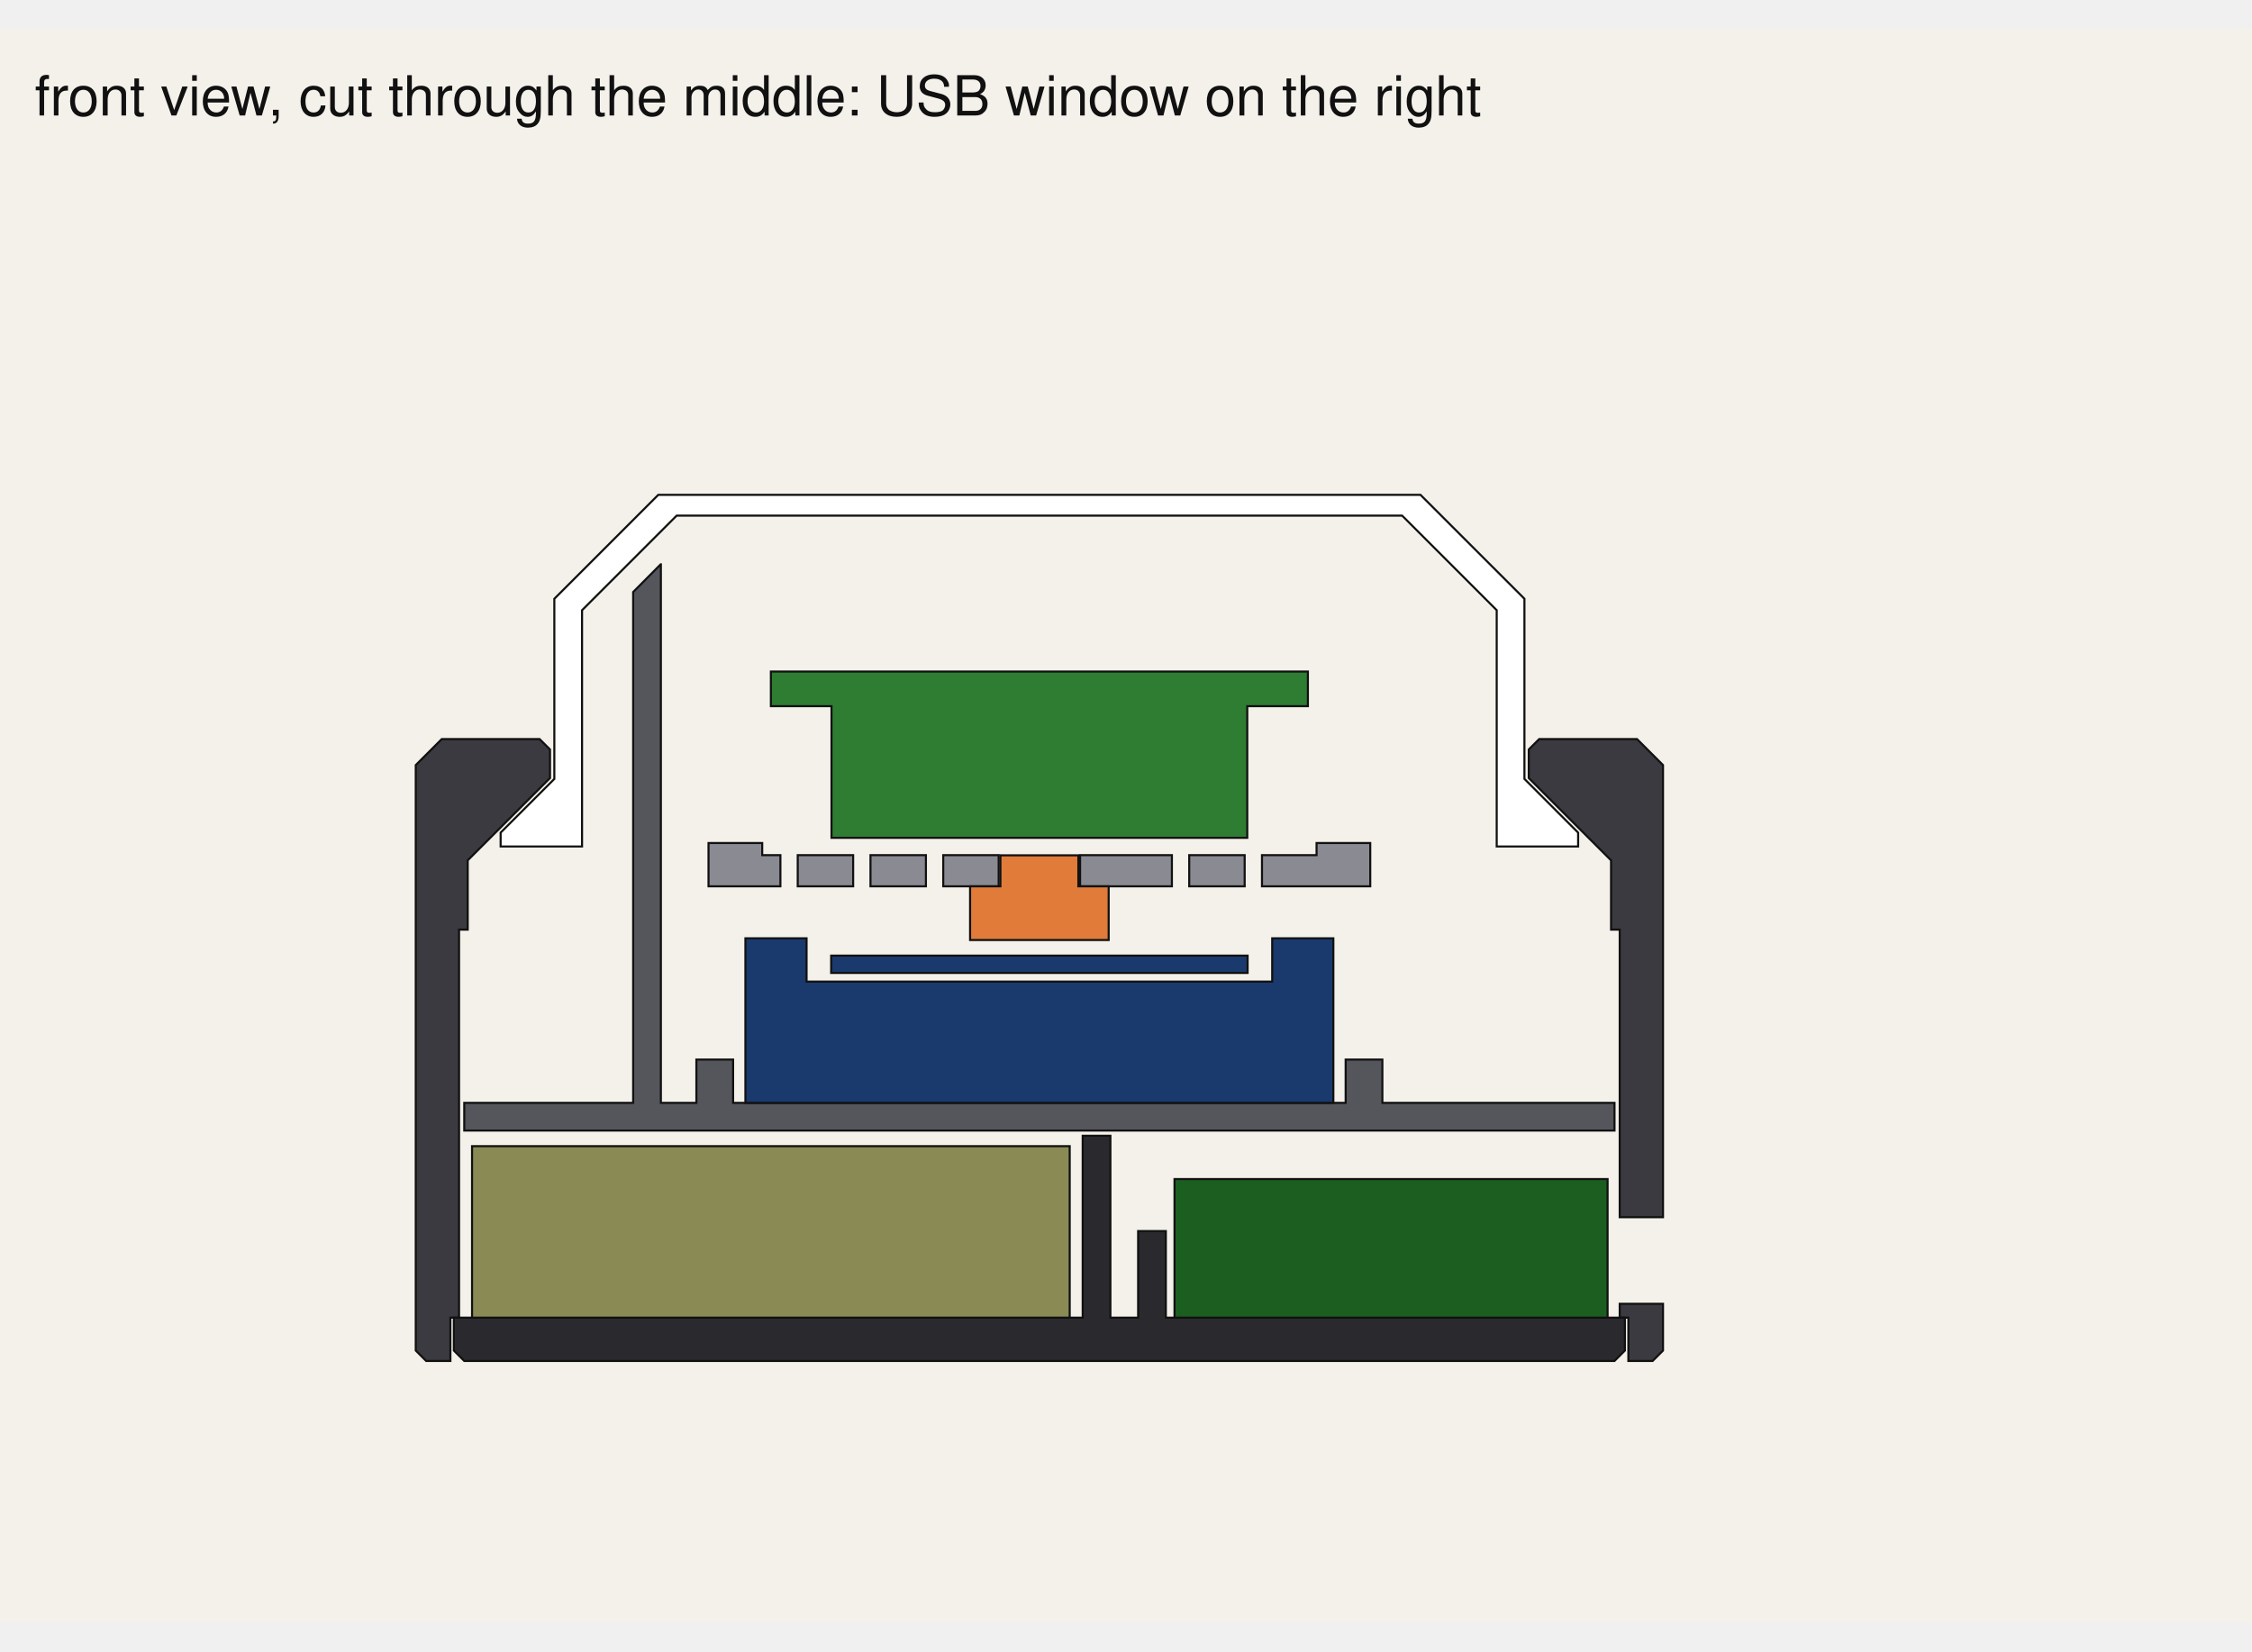
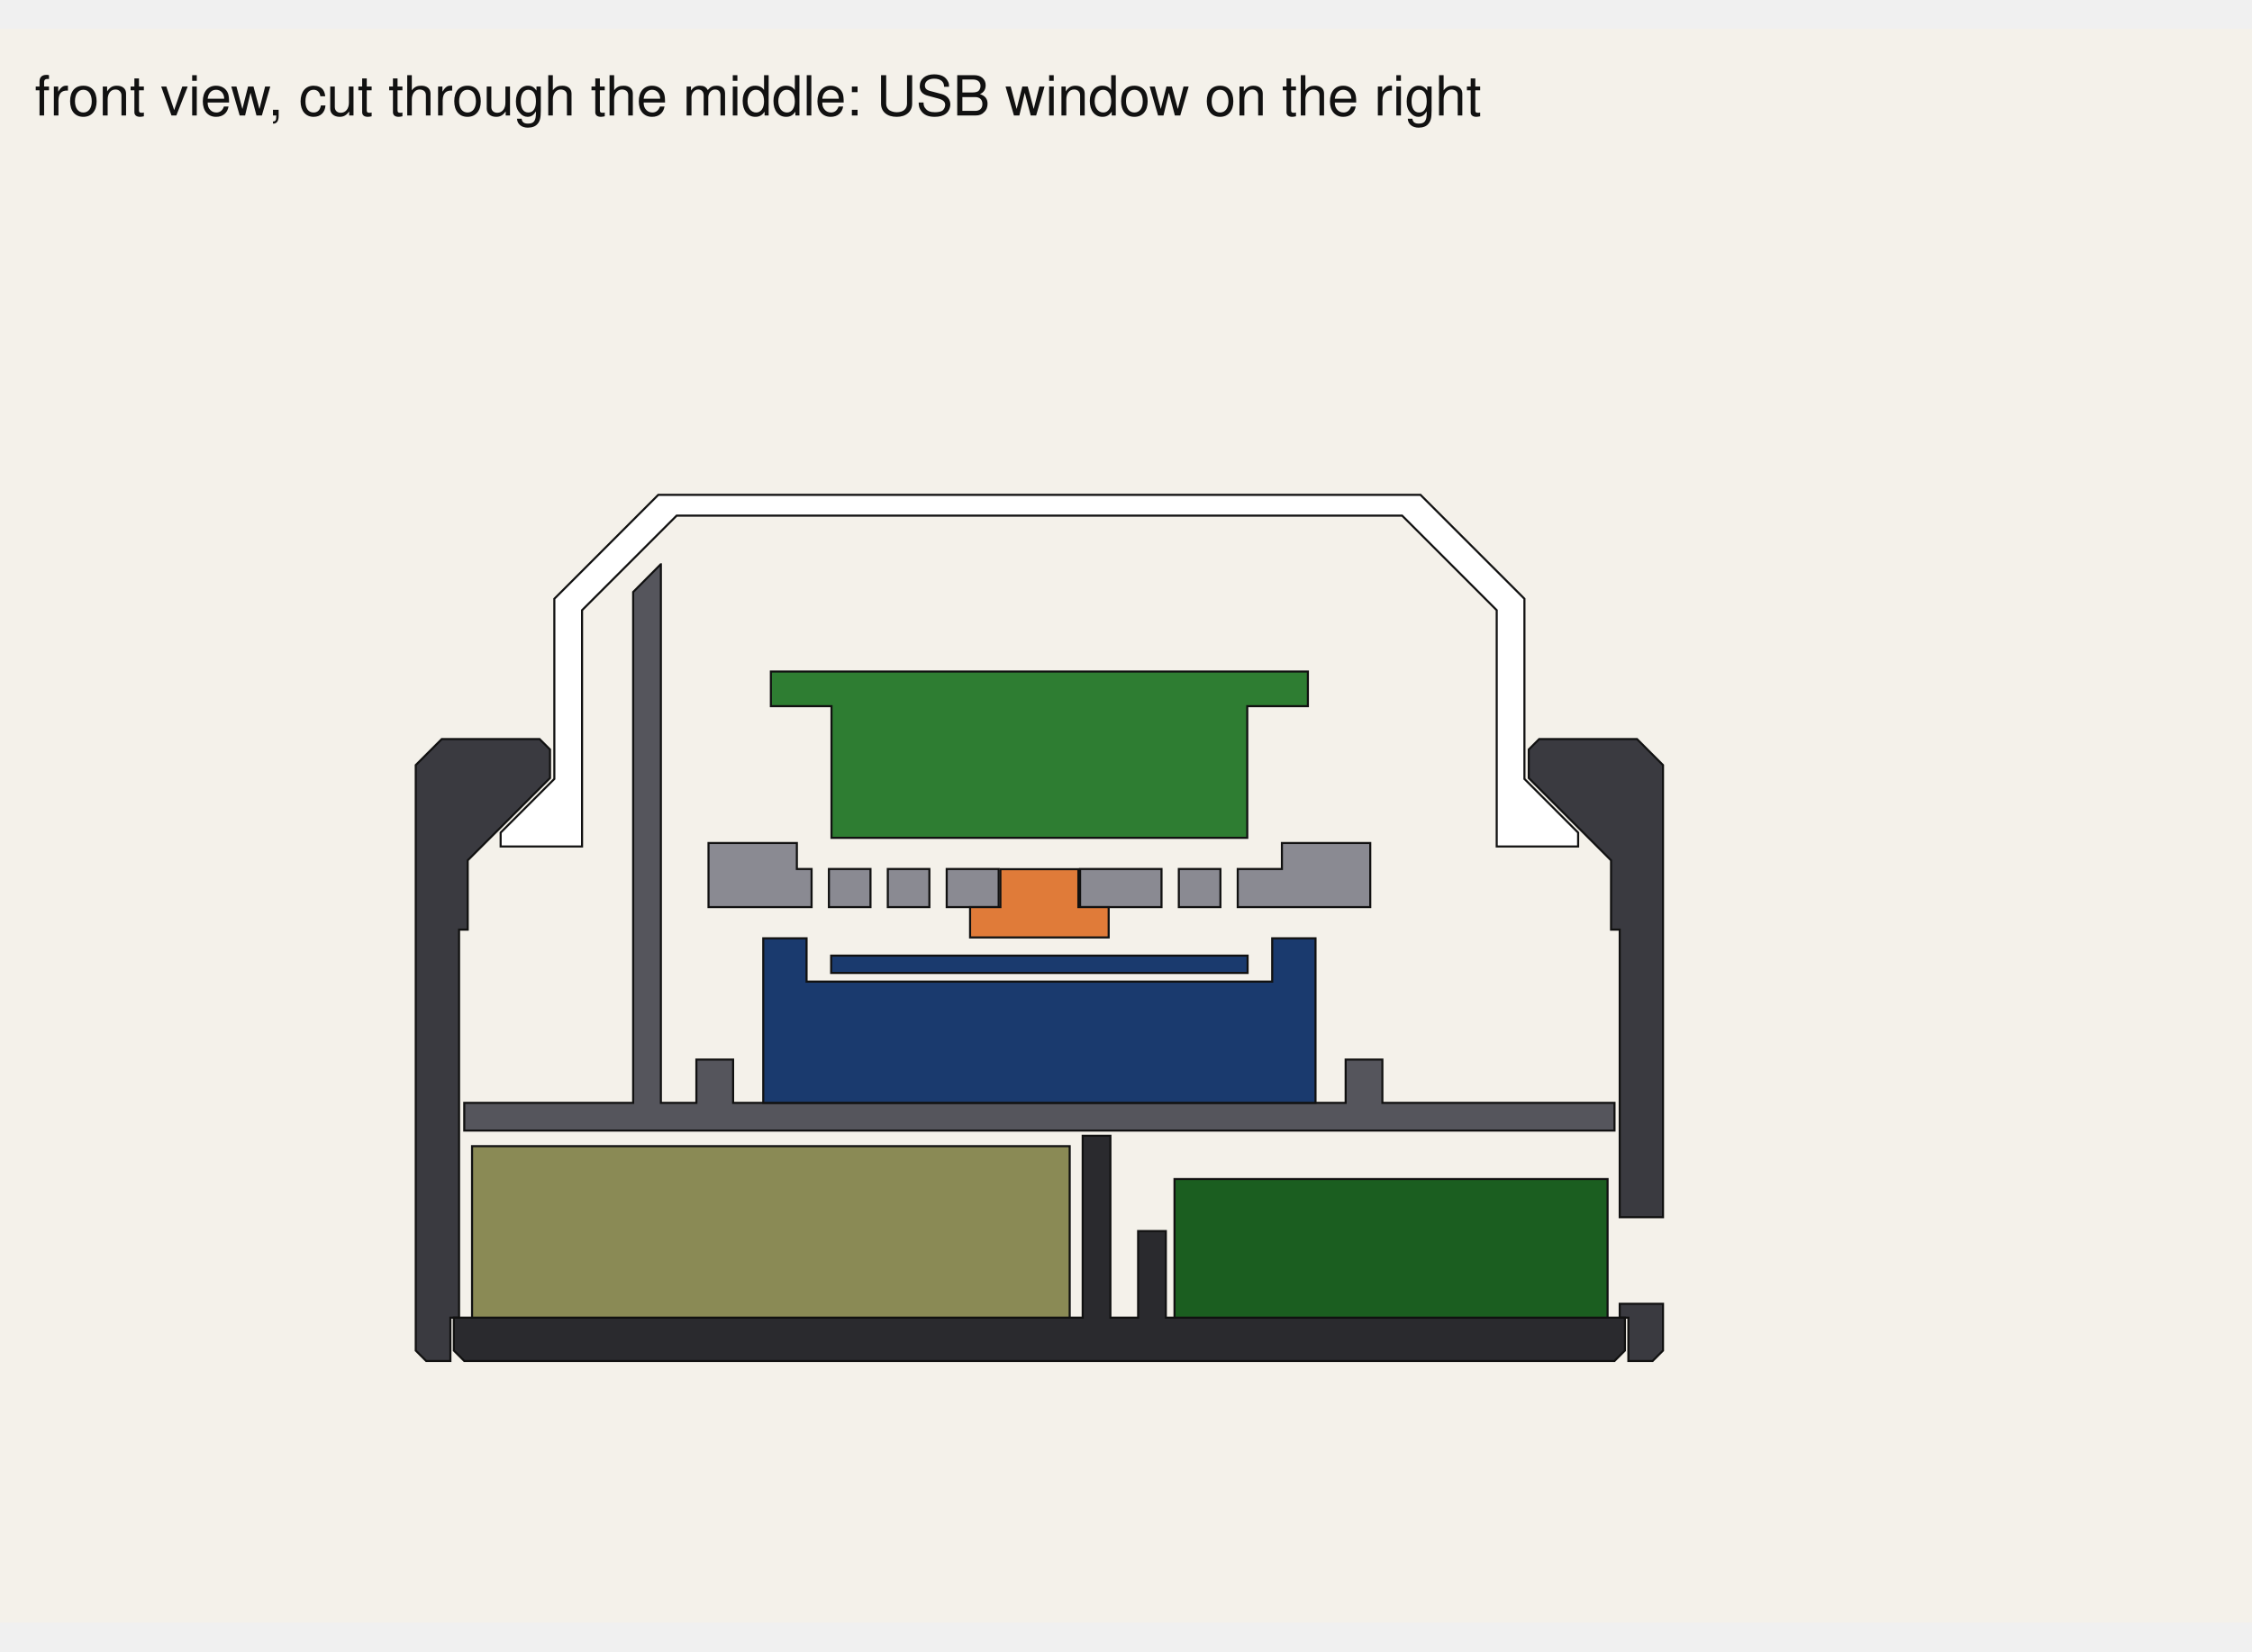
<svg xmlns="http://www.w3.org/2000/svg" viewBox="-60 -62 130 92" width="1320" height="968">
  <rect x="-60" y="-62" width="130" height="92" fill="#f4f1ea" />
  <path d="M-28.25,-20.40 L-28.25,-18.75 L-33.00,-14.00 L-33.00,-10.00 L-33.01,-10.00 L-33.50,-10.00 L-33.50,-5.00 L-33.50,-4.50 L-33.50,1.00 L-33.50,6.70 L-33.50,12.40 L-33.75,12.40 L-34.00,12.40 L-34.00,13.65 L-34.00,14.90 L-34.70,14.90 L-35.40,14.90 L-35.70,14.60 L-36.00,14.30 L-36.00,-2.60 L-36.00,-19.50 L-35.25,-20.25 L-34.50,-21.00 L-34.33,-21.00 L-33.68,-21.00 L-33.18,-21.00 L-29.03,-21.00 L-28.98,-21.00 L-28.85,-21.00 Z M36.00,12.09 L36.00,14.30 L35.70,14.60 L35.40,14.90 L34.70,14.90 L34.00,14.90 L34.00,13.65 L34.00,12.40 L33.75,12.40 L33.50,12.40 L33.50,11.74 L33.50,11.60 L35.20,11.60 L36.00,11.60 Z M35.25,-20.25 L36.00,-19.50 L36.00,-2.60 L36.00,4.16 L36.00,6.60 L34.30,6.60 L33.50,6.60 L33.50,6.08 L33.50,1.00 L33.50,0.49 L33.50,-4.50 L33.50,-10.00 L33.47,-10.00 L33.01,-10.00 L33.00,-10.00 L33.00,-14.00 L28.25,-18.75 L28.25,-20.40 L28.85,-21.00 L28.98,-21.00 L29.03,-21.00 L33.18,-21.00 L33.87,-21.00 L34.50,-21.00 Z" fill="#3a3a40" fill-rule="evenodd" stroke="#111" stroke-width="0.12" />
  <path d="M-21.85,0.00 L-20.75,0.00 L-20.70,0.00 L-20.69,0.00 L-20.58,0.00 L-19.80,0.00 L-19.80,-2.50 L-17.68,-2.50 L-17.68,0.00 L-11.30,0.00 L-2.18,0.00 L0.00,0.00 L2.18,0.00 L11.30,0.00 L17.68,0.00 L17.68,-2.50 L19.80,-2.50 L19.80,0.00 L20.75,0.00 L21.45,0.00 L21.47,0.00 L21.48,0.00 L21.50,0.00 L21.52,0.00 L21.53,0.00 L21.55,0.00 L21.56,0.00 L21.58,0.00 L21.59,0.00 L21.84,0.00 L21.85,0.00 L23.45,0.00 L25.95,0.00 L33.20,0.00 L33.20,1.60 L25.95,1.60 L23.46,1.60 L21.08,1.60 L18.81,1.60 L16.64,1.60 L14.58,1.60 L12.60,1.60 L10.71,1.60 L8.90,1.60 L7.17,1.60 L5.51,1.60 L3.91,1.60 L2.38,1.60 L0.90,1.60 L-0.52,1.60 L-1.89,1.60 L-3.21,1.60 L-4.49,1.60 L-5.72,1.60 L-6.91,1.60 L-8.06,1.60 L-9.18,1.60 L-10.26,1.60 L-11.31,1.60 L-12.33,1.60 L-31.15,1.60 L-32.75,1.60 L-33.20,1.60 L-33.20,0.80 L-33.20,0.00 L-32.75,0.00 L-32.26,0.00 L-24.04,0.00 L-24.04,0.00 L-23.98,0.00 L-23.87,0.00 L-23.69,0.00 L-23.45,0.00 L-23.45,-29.49 L-21.86,-31.09 L-21.85,-31.09 Z" fill="#55555c" fill-rule="evenodd" stroke="#111" stroke-width="0.12" />
  <path d="M4.10,6.97 L4.10,12.40 L4.83,12.40 L5.70,12.40 L5.70,11.01 L5.70,7.40 L6.90,7.40 L7.30,7.40 L7.30,11.15 L7.30,12.40 L7.45,12.40 L12.33,12.40 L17.64,12.40 L18.08,12.40 L18.55,12.40 L31.73,12.40 L32.53,12.40 L32.54,12.40 L32.69,12.40 L33.26,12.40 L33.80,12.40 L33.80,13.35 L33.80,14.30 L33.50,14.60 L33.20,14.90 L33.08,14.90 L32.75,14.90 L32.26,14.90 L0.00,14.90 L-32.75,14.90 L-33.20,14.90 L-33.50,14.60 L-33.80,14.30 L-33.80,13.35 L-33.80,12.40 L-33.66,12.40 L-33.26,12.40 L-32.69,12.40 L-28.36,12.40 L-18.79,12.40 L-12.88,12.40 L-12.15,12.40 L2.50,12.40 L2.50,6.81 L2.50,1.90 L3.33,1.90 L4.10,1.90 Z" fill="#2a2a2e" fill-rule="evenodd" stroke="#111" stroke-width="0.12" />
  <path d="M28.00,-29.10 L28.00,-18.70 L31.10,-15.60 L31.10,-14.80 L26.40,-14.80 L26.40,-28.44 L20.94,-33.90 L0.00,-33.90 L-20.94,-33.90 L-26.40,-28.44 L-26.40,-14.80 L-31.10,-14.80 L-31.10,-15.60 L-28.00,-18.70 L-28.00,-29.10 L-22.00,-35.10 L0.00,-35.10 L22.00,-35.10 Z" fill="#ffffff" fill-rule="evenodd" stroke="#111" stroke-width="0.12" />
-   <path d="M-16.00,-14.30 L-15.98,-14.30 L-15.96,-14.30 L-15.94,-14.30 L-15.88,-14.30 L-15.85,-14.30 L-15.77,-14.30 L-15.71,-14.30 L-15.62,-14.30 L-15.52,-14.30 L-15.43,-14.30 L-15.33,-14.30 L-15.20,-14.30 L-15.08,-14.30 L-15.01,-14.30 L-14.99,-14.30 L-14.95,-14.30 L-14.95,-12.50 L-15.00,-12.50 L-15.02,-12.50 L-15.04,-12.50 L-15.04,-12.50 L-15.07,-12.50 L-15.09,-12.50 L-15.23,-12.50 L-15.24,-12.50 L-15.38,-12.50 L-15.40,-12.50 L-15.52,-12.50 L-15.54,-12.50 L-15.65,-12.50 L-15.67,-12.50 L-15.77,-12.50 L-15.79,-12.50 L-15.88,-12.50 L-15.91,-12.50 L-16.00,-12.50 L-16.00,-12.50 L-16.00,-12.50 L-16.07,-12.50 L-16.14,-12.50 L-16.40,-12.50 L-16.62,-12.50 L-16.84,-12.50 L-17.07,-12.50 L-17.27,-12.50 L-17.47,-12.50 L-17.65,-12.50 L-17.83,-12.50 L-17.98,-12.50 L-18.14,-12.50 L-18.28,-12.50 L-18.41,-12.50 L-18.53,-12.50 L-18.64,-12.50 L-18.73,-12.50 L-18.82,-12.50 L-18.89,-12.50 L-18.96,-12.50 L-19.01,-12.50 L-19.05,-12.50 L-19.08,-12.50 L-19.10,-12.50 L-19.10,-15.00 L-19.08,-15.00 L-19.05,-15.00 L-19.01,-15.00 L-18.96,-15.00 L-18.89,-15.00 L-18.82,-15.00 L-18.73,-15.00 L-18.64,-15.00 L-18.53,-15.00 L-18.41,-15.00 L-18.28,-15.00 L-18.14,-15.00 L-17.98,-15.00 L-17.83,-15.00 L-17.65,-15.00 L-17.47,-15.00 L-17.27,-15.00 L-17.07,-15.00 L-16.84,-15.00 L-16.62,-15.00 L-16.38,-15.00 L-16.14,-15.00 L-16.01,-15.00 L-16.00,-15.00 Z M-10.75,-12.50 L-10.79,-12.50 L-10.80,-12.50 L-10.81,-12.50 L-10.82,-12.50 L-10.88,-12.50 L-10.92,-12.50 L-10.95,-12.50 L-10.97,-12.50 L-10.99,-12.50 L-10.99,-12.50 L-11.13,-12.50 L-11.14,-12.50 L-11.35,-12.50 L-11.49,-12.50 L-11.64,-12.50 L-11.64,-12.50 L-11.84,-12.50 L-11.97,-12.50 L-12.11,-12.50 L-12.12,-12.50 L-12.25,-12.50 L-12.36,-12.50 L-12.38,-12.50 L-12.41,-12.50 L-12.47,-12.50 L-12.58,-12.50 L-12.69,-12.50 L-12.80,-12.50 L-12.86,-12.50 L-12.94,-12.50 L-13.04,-12.50 L-13.14,-12.50 L-13.15,-12.50 L-13.18,-12.50 L-13.22,-12.50 L-13.27,-12.50 L-13.36,-12.50 L-13.44,-12.50 L-13.48,-12.50 L-13.56,-12.50 L-13.63,-12.50 L-13.66,-12.50 L-13.68,-12.50 L-13.71,-12.50 L-13.77,-12.50 L-13.83,-12.50 L-13.84,-12.50 L-13.90,-12.50 L-13.90,-12.50 L-13.95,-12.50 L-13.95,-14.30 L-13.90,-14.30 L-13.89,-14.30 L-13.83,-14.30 L-13.77,-14.30 L-13.71,-14.30 L-13.68,-14.30 L-13.62,-14.30 L-13.59,-14.30 L-13.56,-14.30 L-13.53,-14.30 L-13.44,-14.30 L-13.36,-14.30 L-13.27,-14.30 L-13.22,-14.30 L-13.18,-14.30 L-13.15,-14.30 L-13.14,-14.30 L-13.04,-14.30 L-12.94,-14.30 L-12.86,-14.30 L-12.76,-14.30 L-12.69,-14.30 L-12.64,-14.30 L-12.52,-14.30 L-12.41,-14.30 L-12.38,-14.30 L-12.36,-14.30 L-12.29,-14.30 L-12.16,-14.30 L-12.03,-14.30 L-11.90,-14.30 L-11.71,-14.30 L-11.57,-14.30 L-11.43,-14.30 L-11.29,-14.30 L-11.07,-14.30 L-10.93,-14.30 L-10.93,-14.30 L-10.91,-14.30 L-10.89,-14.30 L-10.86,-14.30 L-10.81,-14.30 L-10.75,-14.30 Z M-6.55,-12.50 L-6.61,-12.50 L-6.65,-12.50 L-6.69,-12.50 L-6.72,-12.50 L-6.74,-12.50 L-6.76,-12.50 L-6.77,-12.50 L-6.77,-12.50 L-7.15,-12.50 L-7.26,-12.50 L-7.37,-12.50 L-7.45,-12.50 L-7.56,-12.50 L-7.67,-12.50 L-7.77,-12.50 L-7.88,-12.50 L-7.99,-12.50 L-8.05,-12.50 L-8.15,-12.50 L-8.26,-12.50 L-8.36,-12.50 L-8.41,-12.50 L-8.47,-12.50 L-8.52,-12.50 L-8.61,-12.50 L-8.71,-12.50 L-8.75,-12.50 L-8.84,-12.50 L-8.93,-12.50 L-9.02,-12.50 L-9.06,-12.50 L-9.14,-12.50 L-9.17,-12.50 L-9.20,-12.50 L-9.23,-12.50 L-9.31,-12.50 L-9.38,-12.50 L-9.40,-12.50 L-9.47,-12.50 L-9.49,-12.50 L-9.55,-12.50 L-9.62,-12.50 L-9.63,-12.50 L-9.69,-12.50 L-9.75,-12.50 L-9.75,-14.30 L-9.70,-14.30 L-9.69,-14.30 L-9.69,-14.30 L-9.63,-14.30 L-9.57,-14.30 L-9.50,-14.30 L-9.49,-14.30 L-9.42,-14.30 L-9.40,-14.30 L-9.33,-14.30 L-9.31,-14.30 L-9.28,-14.30 L-9.25,-14.30 L-9.17,-14.30 L-9.09,-14.30 L-9.06,-14.30 L-8.97,-14.30 L-8.88,-14.30 L-8.80,-14.30 L-8.75,-14.30 L-8.66,-14.30 L-8.61,-14.30 L-8.57,-14.30 L-8.47,-14.30 L-8.41,-14.30 L-8.31,-14.30 L-8.21,-14.30 L-8.11,-14.30 L-8.05,-14.30 L-7.99,-14.30 L-7.92,-14.30 L-7.81,-14.30 L-7.74,-14.30 L-7.63,-14.30 L-7.52,-14.30 L-7.40,-14.30 L-7.33,-14.30 L-7.25,-14.30 L-7.13,-14.30 L-7.01,-14.30 L-6.89,-14.30 L-6.77,-14.30 L-6.76,-14.30 L-6.74,-14.30 L-6.72,-14.30 L-6.69,-14.30 L-6.65,-14.30 L-6.61,-14.30 L-6.55,-14.30 Z M-2.35,-12.50 L-2.40,-12.50 L-2.50,-12.50 L-2.59,-12.50 L-2.69,-12.50 L-2.80,-12.50 L-2.91,-12.50 L-3.03,-12.50 L-3.12,-12.50 L-3.23,-12.50 L-3.40,-12.50 L-3.42,-12.50 L-3.50,-12.50 L-3.54,-12.50 L-3.58,-12.50 L-3.62,-12.50 L-3.72,-12.50 L-3.76,-12.50 L-3.90,-12.50 L-3.94,-12.50 L-3.97,-12.50 L-4.00,-12.50 L-4.04,-12.50 L-4.20,-12.50 L-4.38,-12.50 L-4.41,-12.50 L-4.44,-12.50 L-4.62,-12.50 L-4.63,-12.50 L-4.69,-12.50 L-4.77,-12.50 L-4.79,-12.50 L-4.82,-12.50 L-4.89,-12.50 L-4.91,-12.50 L-4.98,-12.50 L-5.05,-12.50 L-5.07,-12.50 L-5.14,-12.50 L-5.16,-12.50 L-5.22,-12.50 L-5.29,-12.50 L-5.35,-12.50 L-5.36,-12.50 L-5.42,-12.50 L-5.43,-12.50 L-5.49,-12.50 L-5.49,-12.50 L-5.55,-12.50 L-5.55,-14.30 L-5.49,-14.30 L-5.49,-14.30 L-5.43,-14.30 L-5.38,-14.30 L-5.32,-14.30 L-5.31,-14.30 L-5.25,-14.30 L-5.23,-14.30 L-5.17,-14.30 L-5.16,-14.30 L-5.09,-14.30 L-5.07,-14.30 L-5.05,-14.30 L-5.04,-14.30 L-4.96,-14.30 L-4.89,-14.30 L-4.82,-14.30 L-4.75,-14.30 L-4.69,-14.30 L-4.66,-14.30 L-4.63,-14.30 L-4.62,-14.30 L-4.44,-14.30 L-4.41,-14.30 L-4.38,-14.30 L-4.35,-14.30 L-4.32,-14.30 L-4.14,-14.30 L-3.97,-14.30 L-3.94,-14.30 L-3.80,-14.30 L-3.76,-14.30 L-3.66,-14.30 L-3.62,-14.30 L-3.58,-14.30 L-3.51,-14.30 L-3.47,-14.30 L-3.42,-14.30 L-3.01,-14.30 L-2.91,-14.30 L-2.82,-14.30 L-2.73,-14.30 L-2.61,-14.30 L-2.50,-14.30 L-2.38,-14.30 L-2.35,-14.30 Z M7.65,-12.50 L7.59,-12.50 L7.59,-12.50 L7.53,-12.50 L7.47,-12.50 L7.41,-12.50 L7.39,-12.50 L7.38,-12.50 L7.31,-12.50 L7.25,-12.50 L7.23,-12.50 L7.16,-12.50 L7.13,-12.50 L7.06,-12.50 L7.03,-12.50 L7.00,-12.50 L6.98,-12.50 L6.89,-12.50 L6.81,-12.50 L6.73,-12.50 L6.65,-12.50 L6.61,-12.50 L6.52,-12.50 L6.48,-12.50 L6.39,-12.50 L6.35,-12.50 L6.30,-12.50 L6.26,-12.50 L6.16,-12.50 L6.06,-12.50 L5.97,-12.50 L5.92,-12.50 L5.82,-12.50 L5.72,-12.50 L5.62,-12.50 L5.56,-12.50 L5.50,-12.50 L5.44,-12.50 L5.34,-12.50 L5.23,-12.50 L5.18,-12.50 L5.16,-12.50 L5.11,-12.50 L5.01,-12.50 L4.96,-12.50 L4.91,-12.50 L4.86,-12.50 L4.73,-12.50 L4.58,-12.50 L4.53,-12.50 L4.49,-12.50 L4.32,-12.50 L4.15,-12.50 L4.11,-12.50 L4.06,-12.50 L3.90,-12.50 L3.86,-12.50 L3.81,-12.50 L3.67,-12.50 L3.62,-12.50 L3.58,-12.50 L3.53,-12.50 L3.42,-12.50 L3.35,-12.50 L3.32,-12.50 L3.28,-12.50 L3.24,-12.50 L3.19,-12.50 L3.11,-12.50 L3.07,-12.50 L2.99,-12.50 L2.91,-12.50 L2.86,-12.50 L2.80,-12.50 L2.72,-12.50 L2.66,-12.50 L2.61,-12.50 L2.55,-12.50 L2.49,-12.50 L2.43,-12.50 L2.35,-12.50 L2.35,-14.30 L2.40,-14.30 L2.47,-14.30 L2.52,-14.30 L2.61,-14.30 L2.69,-14.30 L2.77,-14.30 L2.83,-14.30 L2.88,-14.30 L2.94,-14.30 L2.99,-14.30 L3.04,-14.30 L3.09,-14.30 L3.13,-14.30 L3.18,-14.30 L3.21,-14.30 L3.24,-14.30 L3.32,-14.30 L3.37,-14.30 L3.42,-14.30 L3.47,-14.30 L3.52,-14.30 L3.62,-14.30 L3.76,-14.30 L3.81,-14.30 L3.86,-14.30 L3.90,-14.30 L3.95,-14.30 L4.11,-14.30 L4.15,-14.30 L4.20,-14.30 L4.37,-14.30 L4.53,-14.30 L4.58,-14.30 L4.63,-14.30 L4.68,-14.30 L4.83,-14.30 L4.96,-14.30 L5.01,-14.30 L5.07,-14.30 L5.16,-14.30 L5.22,-14.30 L5.24,-14.30 L5.40,-14.30 L5.50,-14.30 L5.60,-14.30 L5.66,-14.30 L5.76,-14.30 L5.82,-14.30 L5.87,-14.30 L5.97,-14.30 L6.02,-14.30 L6.12,-14.30 L6.21,-14.30 L6.30,-14.30 L6.35,-14.30 L6.44,-14.30 L6.53,-14.30 L6.57,-14.30 L6.61,-14.30 L6.65,-14.30 L6.73,-14.30 L6.77,-14.30 L6.85,-14.30 L6.92,-14.30 L7.00,-14.30 L7.03,-14.30 L7.11,-14.30 L7.13,-14.30 L7.21,-14.30 L7.23,-14.30 L7.25,-14.30 L7.27,-14.30 L7.33,-14.30 L7.39,-14.30 L7.41,-14.30 L7.47,-14.30 L7.48,-14.30 L7.54,-14.30 L7.54,-14.30 L7.60,-14.30 L7.60,-14.30 L7.60,-14.30 L7.65,-14.30 Z M11.85,-12.50 L11.80,-12.50 L11.79,-12.50 L11.73,-12.50 L11.68,-12.50 L11.66,-12.50 L11.65,-12.50 L11.63,-12.50 L11.56,-12.50 L11.54,-12.50 L11.46,-12.50 L11.38,-12.50 L11.30,-12.50 L11.27,-12.50 L11.19,-12.50 L11.14,-12.50 L11.10,-12.50 L11.01,-12.50 L10.97,-12.50 L10.87,-12.50 L10.77,-12.50 L10.72,-12.50 L10.62,-12.50 L10.51,-12.50 L10.45,-12.50 L10.39,-12.50 L10.28,-12.50 L10.17,-12.50 L10.09,-12.50 L9.98,-12.50 L9.90,-12.50 L9.82,-12.50 L9.70,-12.50 L9.58,-12.50 L9.49,-12.50 L9.36,-12.50 L9.27,-12.50 L9.18,-12.50 L9.05,-12.50 L8.91,-12.50 L8.83,-12.50 L8.83,-12.50 L8.82,-12.50 L8.81,-12.50 L8.78,-12.50 L8.75,-12.50 L8.70,-12.50 L8.65,-12.50 L8.65,-14.30 L8.70,-14.30 L8.75,-14.30 L8.78,-14.30 L8.81,-14.30 L8.82,-14.30 L9.01,-14.30 L9.14,-14.30 L9.27,-14.30 L9.36,-14.30 L9.45,-14.30 L9.58,-14.30 L9.70,-14.30 L9.82,-14.30 L9.90,-14.30 L9.98,-14.30 L10.09,-14.30 L10.17,-14.30 L10.28,-14.30 L10.39,-14.30 L10.50,-14.30 L10.56,-14.30 L10.62,-14.30 L10.68,-14.30 L10.77,-14.30 L10.87,-14.30 L10.97,-14.30 L11.01,-14.30 L11.10,-14.30 L11.14,-14.30 L11.19,-14.30 L11.23,-14.30 L11.30,-14.30 L11.38,-14.30 L11.46,-14.30 L11.48,-14.30 L11.56,-14.30 L11.63,-14.30 L11.65,-14.30 L11.66,-14.30 L11.68,-14.30 L11.73,-14.30 L11.75,-14.30 L11.80,-14.30 L11.80,-14.30 L11.85,-14.30 Z M19.10,-12.50 L19.08,-12.50 L19.05,-12.50 L19.01,-12.50 L18.96,-12.50 L18.89,-12.50 L18.82,-12.50 L18.73,-12.50 L18.64,-12.50 L18.53,-12.50 L18.41,-12.50 L18.28,-12.50 L18.14,-12.50 L17.98,-12.50 L17.83,-12.50 L17.65,-12.50 L17.47,-12.50 L17.27,-12.50 L17.07,-12.50 L16.84,-12.50 L16.62,-12.50 L16.20,-12.50 L16.01,-12.50 L16.00,-12.50 L16.00,-12.50 L15.91,-12.50 L15.88,-12.50 L15.79,-12.50 L15.77,-12.50 L15.67,-12.50 L15.65,-12.50 L15.54,-12.50 L15.52,-12.50 L15.40,-12.50 L15.38,-12.50 L15.24,-12.50 L15.23,-12.50 L15.09,-12.50 L15.07,-12.50 L14.92,-12.50 L14.90,-12.50 L14.74,-12.50 L14.73,-12.50 L14.71,-12.50 L14.55,-12.50 L14.30,-12.50 L14.10,-12.50 L14.00,-12.50 L13.88,-12.50 L13.68,-12.50 L13.67,-12.50 L13.55,-12.50 L13.42,-12.50 L13.22,-12.50 L13.21,-12.50 L13.09,-12.50 L13.00,-12.50 L12.99,-12.50 L12.98,-12.50 L12.95,-12.50 L12.91,-12.50 L12.85,-12.50 L12.85,-14.30 L12.91,-14.30 L12.95,-14.30 L12.98,-14.30 L12.99,-14.30 L13.00,-14.30 L13.12,-14.30 L13.32,-14.30 L13.43,-14.30 L13.56,-14.30 L13.75,-14.30 L13.87,-14.30 L13.99,-14.30 L14.17,-14.30 L14.27,-14.30 L14.34,-14.30 L14.52,-14.30 L14.63,-14.30 L14.80,-14.30 L14.93,-14.30 L15.08,-14.30 L15.20,-14.30 L15.33,-14.30 L15.43,-14.30 L15.52,-14.30 L15.62,-14.30 L15.71,-14.30 L15.77,-14.30 L15.85,-14.30 L15.88,-14.30 L15.94,-14.30 L15.96,-14.30 L15.98,-14.30 L16.00,-14.30 L16.00,-15.00 L16.01,-15.00 L16.14,-15.00 L16.38,-15.00 L16.62,-15.00 L16.84,-15.00 L17.07,-15.00 L17.27,-15.00 L17.47,-15.00 L17.65,-15.00 L17.83,-15.00 L17.98,-15.00 L18.14,-15.00 L18.28,-15.00 L18.41,-15.00 L18.53,-15.00 L18.64,-15.00 L18.73,-15.00 L18.82,-15.00 L18.89,-15.00 L18.96,-15.00 L19.01,-15.00 L19.05,-15.00 L19.08,-15.00 L19.10,-15.00 Z" fill="#8a8a92" fill-rule="evenodd" stroke="#111" stroke-width="0.12" />
-   <path d="M2.25,-12.50 L2.44,-12.50 L2.64,-12.50 L2.83,-12.50 L3.01,-12.50 L3.17,-12.50 L3.33,-12.50 L3.46,-12.50 L3.60,-12.50 L3.70,-12.50 L3.80,-12.50 L3.86,-12.50 L3.93,-12.50 L3.97,-12.50 L4.00,-12.50 L4.00,-9.40 L3.97,-9.40 L3.93,-9.40 L3.86,-9.40 L3.80,-9.40 L3.70,-9.40 L3.60,-9.40 L3.46,-9.40 L3.33,-9.40 L3.17,-9.40 L3.01,-9.40 L2.83,-9.40 L2.64,-9.40 L2.44,-9.40 L2.23,-9.40 L2.00,-9.40 L1.68,-9.40 L1.63,-9.40 L1.53,-9.40 L1.36,-9.40 L1.29,-9.40 L1.09,-9.40 L1.04,-9.40 L1.00,-9.40 L0.78,-9.40 L0.70,-9.40 L0.48,-9.40 L0.43,-9.40 L0.26,-9.40 L0.22,-9.40 L0.21,-9.40 L0.00,-9.40 L-0.22,-9.40 L-0.26,-9.40 L-0.43,-9.40 L-0.52,-9.40 L-0.70,-9.40 L-0.78,-9.40 L-1.00,-9.40 L-1.04,-9.40 L-1.09,-9.40 L-1.29,-9.40 L-1.36,-9.40 L-1.63,-9.40 L-2.00,-9.40 L-2.23,-9.40 L-2.44,-9.40 L-2.64,-9.40 L-2.83,-9.40 L-3.01,-9.40 L-3.17,-9.40 L-3.33,-9.40 L-3.46,-9.40 L-3.60,-9.40 L-3.70,-9.40 L-3.80,-9.40 L-3.86,-9.40 L-3.93,-9.40 L-3.97,-9.40 L-4.00,-9.40 L-4.00,-12.50 L-3.97,-12.50 L-3.93,-12.50 L-3.86,-12.50 L-3.80,-12.50 L-3.70,-12.50 L-3.60,-12.50 L-3.46,-12.50 L-3.33,-12.50 L-3.17,-12.50 L-3.01,-12.50 L-2.83,-12.50 L-2.64,-12.50 L-2.44,-12.50 L-2.25,-12.50 L-2.25,-14.29 L-2.21,-14.29 L-2.16,-14.29 L-2.08,-14.29 L-1.99,-14.29 L-1.87,-14.29 L-1.75,-14.29 L-1.59,-14.29 L-1.43,-14.29 L-1.25,-14.29 L-1.07,-14.29 L-0.86,-14.29 L-0.66,-14.29 L-0.44,-14.29 L-0.22,-14.29 L0.00,-14.29 L0.22,-14.29 L0.44,-14.29 L0.66,-14.29 L0.86,-14.29 L1.07,-14.29 L1.25,-14.29 L1.43,-14.29 L1.59,-14.29 L1.75,-14.29 L1.87,-14.29 L1.99,-14.29 L2.08,-14.29 L2.16,-14.29 L2.21,-14.29 L2.25,-14.29 Z" fill="#e07b39" fill-rule="evenodd" stroke="#111" stroke-width="0.12" />
+   <path d="M-14.00,-13.50 L-13.97,-13.50 L-13.95,-13.50 L-13.90,-13.50 L-13.85,-13.50 L-13.80,-13.50 L-13.75,-13.50 L-13.66,-13.50 L-13.60,-13.50 L-13.50,-13.50 L-13.41,-13.50 L-13.30,-13.50 L-13.20,-13.50 L-13.19,-13.50 L-13.19,-13.50 L-13.17,-13.50 L-13.15,-13.50 L-13.15,-11.30 L-13.19,-11.30 L-13.21,-11.30 L-13.22,-11.30 L-13.25,-11.30 L-13.26,-11.30 L-13.38,-11.30 L-13.40,-11.30 L-13.51,-11.30 L-13.53,-11.30 L-13.65,-11.30 L-13.75,-11.30 L-13.77,-11.30 L-13.85,-11.30 L-13.88,-11.30 L-13.97,-11.30 L-13.99,-11.30 L-14.03,-11.30 L-14.07,-11.30 L-14.15,-11.30 L-14.47,-11.30 L-14.76,-11.30 L-15.06,-11.30 L-15.34,-11.30 L-15.62,-11.30 L-15.88,-11.30 L-16.14,-11.30 L-16.38,-11.30 L-16.62,-11.30 L-16.84,-11.30 L-17.07,-11.30 L-17.27,-11.30 L-17.47,-11.30 L-17.65,-11.30 L-17.83,-11.30 L-17.98,-11.30 L-18.14,-11.30 L-18.28,-11.30 L-18.41,-11.30 L-18.53,-11.30 L-18.64,-11.30 L-18.73,-11.30 L-18.82,-11.30 L-18.89,-11.30 L-18.96,-11.30 L-19.01,-11.30 L-19.05,-11.30 L-19.08,-11.30 L-19.10,-11.30 L-19.10,-15.00 L-19.08,-15.00 L-19.05,-15.00 L-19.01,-15.00 L-18.96,-15.00 L-18.89,-15.00 L-18.82,-15.00 L-18.73,-15.00 L-18.64,-15.00 L-18.53,-15.00 L-18.41,-15.00 L-18.28,-15.00 L-18.14,-15.00 L-17.98,-15.00 L-17.83,-15.00 L-17.65,-15.00 L-17.47,-15.00 L-17.27,-15.00 L-17.07,-15.00 L-16.84,-15.00 L-16.62,-15.00 L-16.38,-15.00 L-16.14,-15.00 L-15.88,-15.00 L-15.62,-15.00 L-15.34,-15.00 L-15.06,-15.00 L-14.76,-15.00 L-14.47,-15.00 L-14.15,-15.00 L-14.00,-15.00 Z M-9.75,-11.30 L-9.79,-11.30 L-9.82,-11.30 L-9.85,-11.30 L-9.86,-11.30 L-9.95,-11.30 L-10.08,-11.30 L-10.20,-11.30 L-10.21,-11.30 L-10.38,-11.30 L-10.49,-11.30 L-10.61,-11.30 L-10.72,-11.30 L-10.73,-11.30 L-10.75,-11.30 L-10.76,-11.30 L-10.80,-11.30 L-10.86,-11.30 L-10.94,-11.30 L-11.03,-11.30 L-11.12,-11.30 L-11.21,-11.30 L-11.30,-11.30 L-11.37,-11.30 L-11.39,-11.30 L-11.40,-11.30 L-11.44,-11.30 L-11.52,-11.30 L-11.60,-11.30 L-11.64,-11.30 L-11.67,-11.30 L-11.74,-11.30 L-11.77,-11.30 L-11.83,-11.30 L-11.86,-11.30 L-11.92,-11.30 L-11.98,-11.30 L-12.03,-11.30 L-12.04,-11.30 L-12.10,-11.30 L-12.10,-11.30 L-12.15,-11.30 L-12.15,-13.50 L-12.11,-13.50 L-12.10,-13.50 L-12.05,-13.50 L-12.01,-13.50 L-11.96,-13.50 L-11.94,-13.50 L-11.92,-13.50 L-11.90,-13.50 L-11.88,-13.50 L-11.81,-13.50 L-11.74,-13.50 L-11.71,-13.50 L-11.68,-13.50 L-11.65,-13.50 L-11.56,-13.50 L-11.48,-13.50 L-11.40,-13.50 L-11.31,-13.50 L-11.30,-13.50 L-11.22,-13.50 L-11.20,-13.50 L-11.12,-13.50 L-11.05,-13.50 L-10.95,-13.50 L-10.86,-13.50 L-10.77,-13.50 L-10.70,-13.50 L-10.66,-13.50 L-10.65,-13.50 L-10.64,-13.50 L-10.53,-13.50 L-10.42,-13.50 L-10.25,-13.50 L-10.13,-13.50 L-10.01,-13.50 L-9.85,-13.50 L-9.82,-13.50 L-9.79,-13.50 L-9.75,-13.50 Z M-6.35,-11.30 L-6.40,-11.30 L-6.44,-11.30 L-6.47,-11.30 L-6.50,-11.30 L-6.52,-11.30 L-6.53,-11.30 L-6.54,-11.30 L-6.60,-11.30 L-6.70,-11.30 L-6.77,-11.30 L-6.87,-11.30 L-6.93,-11.30 L-6.99,-11.30 L-7.09,-11.30 L-7.15,-11.30 L-7.24,-11.30 L-7.33,-11.30 L-7.42,-11.30 L-7.48,-11.30 L-7.53,-11.30 L-7.61,-11.30 L-7.66,-11.30 L-7.74,-11.30 L-7.79,-11.30 L-7.87,-11.30 L-7.94,-11.30 L-8.02,-11.30 L-8.06,-11.30 L-8.09,-11.30 L-8.13,-11.30 L-8.19,-11.30 L-8.22,-11.30 L-8.29,-11.30 L-8.32,-11.30 L-8.38,-11.30 L-8.44,-11.30 L-8.50,-11.30 L-8.52,-11.30 L-8.58,-11.30 L-8.59,-11.30 L-8.60,-11.30 L-8.65,-11.30 L-8.66,-11.30 L-8.70,-11.30 L-8.71,-11.30 L-8.75,-11.30 L-8.75,-13.50 L-8.71,-13.50 L-8.70,-13.50 L-8.66,-13.50 L-8.65,-13.50 L-8.64,-13.50 L-8.59,-13.50 L-8.53,-13.50 L-8.52,-13.50 L-8.46,-13.50 L-8.44,-13.50 L-8.38,-13.50 L-8.32,-13.50 L-8.25,-13.50 L-8.22,-13.50 L-8.16,-13.50 L-8.13,-13.50 L-8.09,-13.50 L-8.06,-13.50 L-7.98,-13.50 L-7.94,-13.50 L-7.87,-13.50 L-7.79,-13.50 L-7.71,-13.50 L-7.66,-13.50 L-7.58,-13.50 L-7.53,-13.50 L-7.48,-13.50 L-7.39,-13.50 L-7.33,-13.50 L-7.24,-13.50 L-7.15,-13.50 L-7.06,-13.50 L-6.99,-13.50 L-6.93,-13.50 L-6.87,-13.50 L-6.77,-13.50 L-6.67,-13.50 L-6.53,-13.50 L-6.52,-13.50 L-6.50,-13.50 L-6.47,-13.50 L-6.44,-13.50 L-6.40,-13.50 L-6.35,-13.50 Z M-2.35,-11.30 L-2.50,-11.30 L-2.58,-11.30 L-2.69,-11.30 L-2.79,-11.30 L-2.88,-11.30 L-2.96,-11.30 L-3.04,-11.30 L-3.14,-11.30 L-3.41,-11.30 L-3.44,-11.30 L-3.48,-11.30 L-3.52,-11.30 L-3.58,-11.30 L-3.62,-11.30 L-3.72,-11.30 L-3.76,-11.30 L-3.80,-11.30 L-3.93,-11.30 L-3.96,-11.30 L-4.13,-11.30 L-4.16,-11.30 L-4.19,-11.30 L-4.22,-11.30 L-4.25,-11.30 L-4.42,-11.30 L-4.55,-11.30 L-4.61,-11.30 L-4.68,-11.30 L-4.70,-11.30 L-4.76,-11.30 L-4.83,-11.30 L-4.85,-11.30 L-4.87,-11.30 L-4.89,-11.30 L-4.94,-11.30 L-4.96,-11.30 L-5.01,-11.30 L-5.03,-11.30 L-5.08,-11.30 L-5.14,-11.30 L-5.15,-11.30 L-5.20,-11.30 L-5.20,-11.30 L-5.25,-11.30 L-5.30,-11.30 L-5.30,-11.30 L-5.35,-11.30 L-5.35,-13.50 L-5.31,-13.50 L-5.31,-13.50 L-5.26,-13.50 L-5.26,-13.50 L-5.21,-13.50 L-5.20,-13.50 L-5.16,-13.50 L-5.15,-13.50 L-5.10,-13.50 L-5.08,-13.50 L-5.07,-13.50 L-5.01,-13.50 L-5.00,-13.50 L-4.94,-13.50 L-4.93,-13.50 L-4.87,-13.50 L-4.85,-13.50 L-4.78,-13.50 L-4.72,-13.50 L-4.66,-13.50 L-4.61,-13.50 L-4.58,-13.50 L-4.55,-13.50 L-4.52,-13.50 L-4.50,-13.50 L-4.36,-13.50 L-4.19,-13.50 L-4.16,-13.50 L-4.13,-13.50 L-3.96,-13.50 L-3.83,-13.50 L-3.80,-13.50 L-3.76,-13.50 L-3.72,-13.50 L-3.69,-13.50 L-3.58,-13.50 L-3.52,-13.50 L-3.50,-13.50 L-3.40,-13.50 L-3.31,-13.50 L-3.23,-13.50 L-3.14,-13.50 L-3.06,-13.50 L-2.96,-13.50 L-2.86,-13.50 L-2.77,-13.50 L-2.67,-13.50 L-2.58,-13.50 L-2.50,-13.50 L-2.41,-13.50 L-2.35,-13.50 Z M7.05,-11.30 L7.01,-11.30 L7.00,-11.30 L6.96,-11.30 L6.95,-11.30 L6.91,-11.30 L6.90,-11.30 L6.84,-11.30 L6.83,-11.30 L6.82,-11.30 L6.81,-11.30 L6.75,-11.30 L6.69,-11.30 L6.67,-11.30 L6.60,-11.30 L6.54,-11.30 L6.48,-11.30 L6.45,-11.30 L6.38,-11.30 L6.35,-11.30 L6.29,-11.30 L6.25,-11.30 L6.22,-11.30 L6.19,-11.30 L6.11,-11.30 L6.03,-11.30 L5.96,-11.30 L5.88,-11.30 L5.84,-11.30 L5.79,-11.30 L5.71,-11.30 L5.63,-11.30 L5.58,-11.30 L5.53,-11.30 L5.48,-11.30 L5.39,-11.30 L5.31,-11.30 L5.22,-11.30 L5.18,-11.30 L5.16,-11.30 L5.11,-11.30 L5.01,-11.30 L4.97,-11.30 L4.92,-11.30 L4.79,-11.30 L4.75,-11.30 L4.70,-11.30 L4.66,-11.30 L4.51,-11.30 L4.35,-11.30 L4.30,-11.30 L4.26,-11.30 L4.09,-11.30 L4.05,-11.30 L4.01,-11.30 L3.97,-11.30 L3.81,-11.30 L3.76,-11.30 L3.63,-11.30 L3.52,-11.30 L3.47,-11.30 L3.43,-11.30 L3.38,-11.30 L3.30,-11.30 L3.27,-11.30 L3.23,-11.30 L3.18,-11.30 L3.13,-11.30 L3.06,-11.30 L2.99,-11.30 L2.94,-11.30 L2.89,-11.30 L2.84,-11.30 L2.78,-11.30 L2.73,-11.30 L2.65,-11.30 L2.58,-11.30 L2.52,-11.30 L2.44,-11.30 L2.38,-11.30 L2.35,-11.30 L2.35,-13.50 L2.40,-13.50 L2.46,-13.50 L2.52,-13.50 L2.58,-13.50 L2.63,-13.50 L2.71,-13.50 L2.76,-13.50 L2.82,-13.50 L2.89,-13.50 L2.96,-13.50 L3.04,-13.50 L3.09,-13.50 L3.13,-13.50 L3.18,-13.50 L3.23,-13.50 L3.27,-13.50 L3.27,-13.50 L3.30,-13.50 L3.36,-13.50 L3.41,-13.50 L3.47,-13.50 L3.58,-13.50 L3.63,-13.50 L3.67,-13.50 L3.72,-13.50 L3.85,-13.50 L4.01,-13.50 L4.05,-13.50 L4.09,-13.50 L4.14,-13.50 L4.18,-13.50 L4.35,-13.50 L4.39,-13.50 L4.44,-13.50 L4.60,-13.50 L4.75,-13.50 L4.79,-13.50 L4.84,-13.50 L4.97,-13.50 L5.01,-13.50 L5.07,-13.50 L5.16,-13.50 L5.21,-13.50 L5.23,-13.50 L5.36,-13.50 L5.44,-13.50 L5.53,-13.50 L5.58,-13.50 L5.66,-13.50 L5.71,-13.50 L5.76,-13.50 L5.84,-13.50 L5.88,-13.50 L5.96,-13.50 L6.03,-13.50 L6.11,-13.50 L6.14,-13.50 L6.22,-13.50 L6.25,-13.50 L6.32,-13.50 L6.35,-13.50 L6.38,-13.50 L6.41,-13.50 L6.48,-13.50 L6.54,-13.50 L6.57,-13.50 L6.63,-13.50 L6.69,-13.50 L6.75,-13.50 L6.76,-13.50 L6.82,-13.50 L6.83,-13.50 L6.89,-13.50 L6.90,-13.50 L6.95,-13.50 L7.00,-13.50 L7.00,-13.50 L7.05,-13.50 Z M10.45,-11.30 L10.41,-11.30 L10.40,-11.30 L10.36,-11.30 L10.35,-11.30 L10.30,-11.30 L10.25,-11.30 L10.23,-11.30 L10.21,-11.30 L10.19,-11.30 L10.13,-11.30 L10.07,-11.30 L10.00,-11.30 L9.97,-11.30 L9.94,-11.30 L9.87,-11.30 L9.80,-11.30 L9.76,-11.30 L9.72,-11.30 L9.68,-11.30 L9.59,-11.30 L9.51,-11.30 L9.42,-11.30 L9.37,-11.30 L9.28,-11.30 L9.22,-11.30 L9.17,-11.30 L9.07,-11.30 L8.97,-11.30 L8.88,-11.30 L8.81,-11.30 L8.71,-11.30 L8.64,-11.30 L8.56,-11.30 L8.46,-11.30 L8.24,-11.30 L8.23,-11.30 L8.22,-11.30 L8.20,-11.30 L8.18,-11.30 L8.15,-11.30 L8.10,-11.30 L8.10,-11.30 L8.09,-11.30 L8.05,-11.30 L8.05,-13.50 L8.10,-13.50 L8.13,-13.50 L8.16,-13.50 L8.17,-13.50 L8.19,-13.50 L8.19,-13.50 L8.35,-13.50 L8.46,-13.50 L8.56,-13.50 L8.67,-13.50 L8.74,-13.50 L8.81,-13.50 L8.88,-13.50 L8.97,-13.50 L9.07,-13.50 L9.17,-13.50 L9.22,-13.50 L9.28,-13.50 L9.34,-13.50 L9.42,-13.50 L9.51,-13.50 L9.59,-13.50 L9.64,-13.50 L9.72,-13.50 L9.76,-13.50 L9.80,-13.50 L9.87,-13.50 L9.90,-13.50 L9.97,-13.50 L10.04,-13.50 L10.07,-13.50 L10.13,-13.50 L10.19,-13.50 L10.21,-13.50 L10.23,-13.50 L10.25,-13.50 L10.30,-13.50 L10.31,-13.50 L10.36,-13.50 L10.37,-13.50 L10.41,-13.50 L10.41,-13.50 L10.42,-13.50 L10.45,-13.50 Z M19.10,-11.30 L19.08,-11.30 L19.05,-11.30 L19.01,-11.30 L18.96,-11.30 L18.89,-11.30 L18.82,-11.30 L18.73,-11.30 L18.64,-11.30 L18.53,-11.30 L18.41,-11.30 L18.28,-11.30 L18.14,-11.30 L17.98,-11.30 L17.83,-11.30 L17.65,-11.30 L17.47,-11.30 L17.27,-11.30 L17.07,-11.30 L16.84,-11.30 L16.62,-11.30 L16.38,-11.30 L16.14,-11.30 L15.88,-11.30 L15.62,-11.30 L15.34,-11.30 L15.06,-11.30 L14.76,-11.30 L14.47,-11.30 L14.07,-11.30 L14.03,-11.30 L14.03,-11.30 L13.98,-11.30 L13.97,-11.30 L13.88,-11.30 L13.85,-11.30 L13.77,-11.30 L13.75,-11.30 L13.65,-11.30 L13.53,-11.30 L13.51,-11.30 L13.40,-11.30 L13.38,-11.30 L13.26,-11.30 L13.25,-11.30 L13.11,-11.30 L13.09,-11.30 L12.96,-11.30 L12.94,-11.30 L12.79,-11.30 L12.77,-11.30 L12.55,-11.30 L12.38,-11.30 L12.37,-11.30 L12.27,-11.30 L12.16,-11.30 L12.14,-11.30 L11.98,-11.30 L11.85,-11.30 L11.67,-11.30 L11.66,-11.30 L11.58,-11.30 L11.57,-11.30 L11.54,-11.30 L11.50,-11.30 L11.45,-11.30 L11.45,-13.50 L11.50,-13.50 L11.54,-13.50 L11.57,-13.50 L11.58,-13.50 L11.67,-13.50 L11.83,-13.50 L12.00,-13.50 L12.12,-13.50 L12.24,-13.50 L12.40,-13.50 L12.49,-13.50 L12.57,-13.50 L12.72,-13.50 L12.80,-13.50 L12.95,-13.50 L13.07,-13.50 L13.20,-13.50 L13.30,-13.50 L13.41,-13.50 L13.50,-13.50 L13.60,-13.50 L13.66,-13.50 L13.75,-13.50 L13.80,-13.50 L13.85,-13.50 L13.90,-13.50 L13.95,-13.50 L13.97,-13.50 L14.00,-13.50 L14.00,-15.00 L14.15,-15.00 L14.47,-15.00 L14.76,-15.00 L15.06,-15.00 L15.34,-15.00 L15.62,-15.00 L15.88,-15.00 L16.14,-15.00 L16.38,-15.00 L16.62,-15.00 L16.84,-15.00 L17.07,-15.00 L17.27,-15.00 L17.47,-15.00 L17.65,-15.00 L17.83,-15.00 L17.98,-15.00 L18.14,-15.00 L18.28,-15.00 L18.41,-15.00 L18.53,-15.00 L18.64,-15.00 L18.73,-15.00 L18.82,-15.00 L18.89,-15.00 L18.96,-15.00 L19.01,-15.00 L19.05,-15.00 L19.08,-15.00 L19.10,-15.00 Z" fill="#8a8a92" fill-rule="evenodd" stroke="#111" stroke-width="0.12" />
+   <path d="M2.25,-11.30 L2.44,-11.30 L2.64,-11.30 L2.83,-11.30 L3.01,-11.30 L3.17,-11.30 L3.33,-11.30 L3.46,-11.30 L3.60,-11.30 L3.70,-11.30 L3.80,-11.30 L3.86,-11.30 L3.93,-11.30 L3.97,-11.30 L4.00,-11.30 L4.00,-9.55 L3.97,-9.55 L3.93,-9.55 L3.86,-9.55 L3.80,-9.55 L3.70,-9.55 L3.60,-9.55 L3.46,-9.55 L3.33,-9.55 L3.17,-9.55 L3.01,-9.55 L2.83,-9.55 L2.64,-9.55 L2.44,-9.55 L2.23,-9.55 L2.00,-9.55 L1.68,-9.55 L1.63,-9.55 L1.53,-9.55 L1.36,-9.55 L1.29,-9.55 L1.09,-9.55 L1.04,-9.55 L1.00,-9.55 L0.78,-9.55 L0.70,-9.55 L0.48,-9.55 L0.43,-9.55 L0.26,-9.55 L0.22,-9.55 L0.21,-9.55 L0.00,-9.55 L-0.22,-9.55 L-0.26,-9.55 L-0.43,-9.55 L-0.52,-9.55 L-0.70,-9.55 L-0.78,-9.55 L-1.00,-9.55 L-1.04,-9.55 L-1.09,-9.55 L-1.29,-9.55 L-1.36,-9.55 L-1.63,-9.55 L-2.00,-9.55 L-2.23,-9.55 L-2.44,-9.55 L-2.64,-9.55 L-2.83,-9.55 L-3.01,-9.55 L-3.17,-9.55 L-3.33,-9.55 L-3.46,-9.55 L-3.60,-9.55 L-3.70,-9.55 L-3.80,-9.55 L-3.86,-9.55 L-3.93,-9.55 L-3.97,-9.55 L-4.00,-9.55 L-4.00,-11.30 L-3.97,-11.30 L-3.93,-11.30 L-3.86,-11.30 L-3.80,-11.30 L-3.70,-11.30 L-3.60,-11.30 L-3.46,-11.30 L-3.33,-11.30 L-3.17,-11.30 L-3.01,-11.30 L-2.83,-11.30 L-2.64,-11.30 L-2.44,-11.30 L-2.25,-11.30 L-2.25,-13.49 L-2.21,-13.49 L-2.16,-13.49 L-2.08,-13.49 L-1.99,-13.49 L-1.87,-13.49 L-1.75,-13.49 L-1.59,-13.49 L-1.43,-13.49 L-1.25,-13.49 L-1.07,-13.49 L-0.86,-13.49 L-0.66,-13.49 L-0.44,-13.49 L-0.22,-13.49 L0.00,-13.49 L0.22,-13.49 L0.44,-13.49 L0.66,-13.49 L0.86,-13.49 L1.07,-13.49 L1.25,-13.49 L1.43,-13.49 L1.59,-13.49 L1.75,-13.49 L1.87,-13.49 L1.99,-13.49 L2.08,-13.49 L2.16,-13.49 L2.21,-13.49 L2.25,-13.49 Z" fill="#e07b39" fill-rule="evenodd" stroke="#111" stroke-width="0.12" />
  <path d="M15.50,-23.90 L15.50,-22.90 L13.93,-22.90 L12.00,-22.90 L12.00,-19.11 L12.00,-19.10 L12.00,-15.30 L0.00,-15.30 L-12.00,-15.30 L-12.00,-19.10 L-12.00,-19.11 L-12.00,-22.90 L-13.93,-22.90 L-15.50,-22.90 L-15.50,-23.90 L-15.50,-24.90 L-10.33,-24.90 L0.00,-24.90 L10.33,-24.90 L15.50,-24.90 Z" fill="#2e7d32" fill-rule="evenodd" stroke="#111" stroke-width="0.12" />
-   <path d="M-13.44,-7.00 L0.00,-7.00 L13.44,-7.00 L13.44,-9.50 L16.97,-9.50 L16.97,0.00 L0.00,0.00 L-16.97,0.00 L-16.97,-9.50 L-13.44,-9.50 Z M12.02,-7.50 L0.00,-7.50 L-12.02,-7.50 L-12.02,-8.50 L0.00,-8.50 L12.02,-8.50 Z" fill="#1a3a6e" fill-rule="evenodd" stroke="#111" stroke-width="0.12" />
+   <path d="M-13.44,-7.00 L0.00,-7.00 L13.44,-7.00 L13.44,-9.50 L15.94,-9.50 L15.94,0.00 L15.84,0.00 L15.74,0.00 L15.65,0.00 L15.51,0.00 L15.38,0.00 L15.20,0.00 L13.80,0.00 L1.77,0.00 L1.58,0.00 L1.37,0.00 L1.14,0.00 L0.90,0.00 L0.70,0.00 L0.48,0.00 L0.24,0.00 L0.00,0.00 L-0.24,0.00 L-0.48,0.00 L-0.70,0.00 L-0.90,0.00 L-1.14,0.00 L-1.37,0.00 L-1.58,0.00 L-1.77,0.00 L-13.80,0.00 L-14.36,0.00 L-15.38,0.00 L-15.51,0.00 L-15.65,0.00 L-15.79,0.00 L-15.84,0.00 L-15.94,0.00 L-15.94,-9.50 L-13.44,-9.50 Z M12.02,-7.50 L0.00,-7.50 L-12.02,-7.50 L-12.02,-8.50 L0.00,-8.50 L12.02,-8.50 Z" fill="#1a3a6e" fill-rule="evenodd" stroke="#111" stroke-width="0.12" />
  <path d="M1.75,7.12 L1.75,12.40 L-14.34,12.40 L-32.75,12.40 L-32.75,7.78 L-32.75,2.50 L-14.34,2.50 L1.75,2.50 Z" fill="#8a8a55" fill-rule="evenodd" stroke="#111" stroke-width="0.12" />
  <path d="M32.80,6.35 L32.80,12.40 L26.70,12.40 L7.80,12.40 L7.80,10.45 L7.80,4.40 L26.70,4.40 L32.80,4.40 Z" fill="#1b5e20" fill-rule="evenodd" stroke="#111" stroke-width="0.12" />
  <text x="-58" y="-57" font-family="Helvetica" font-size="3.2" fill="#111">front view, cut through the middle: USB window on the right</text>
</svg>
